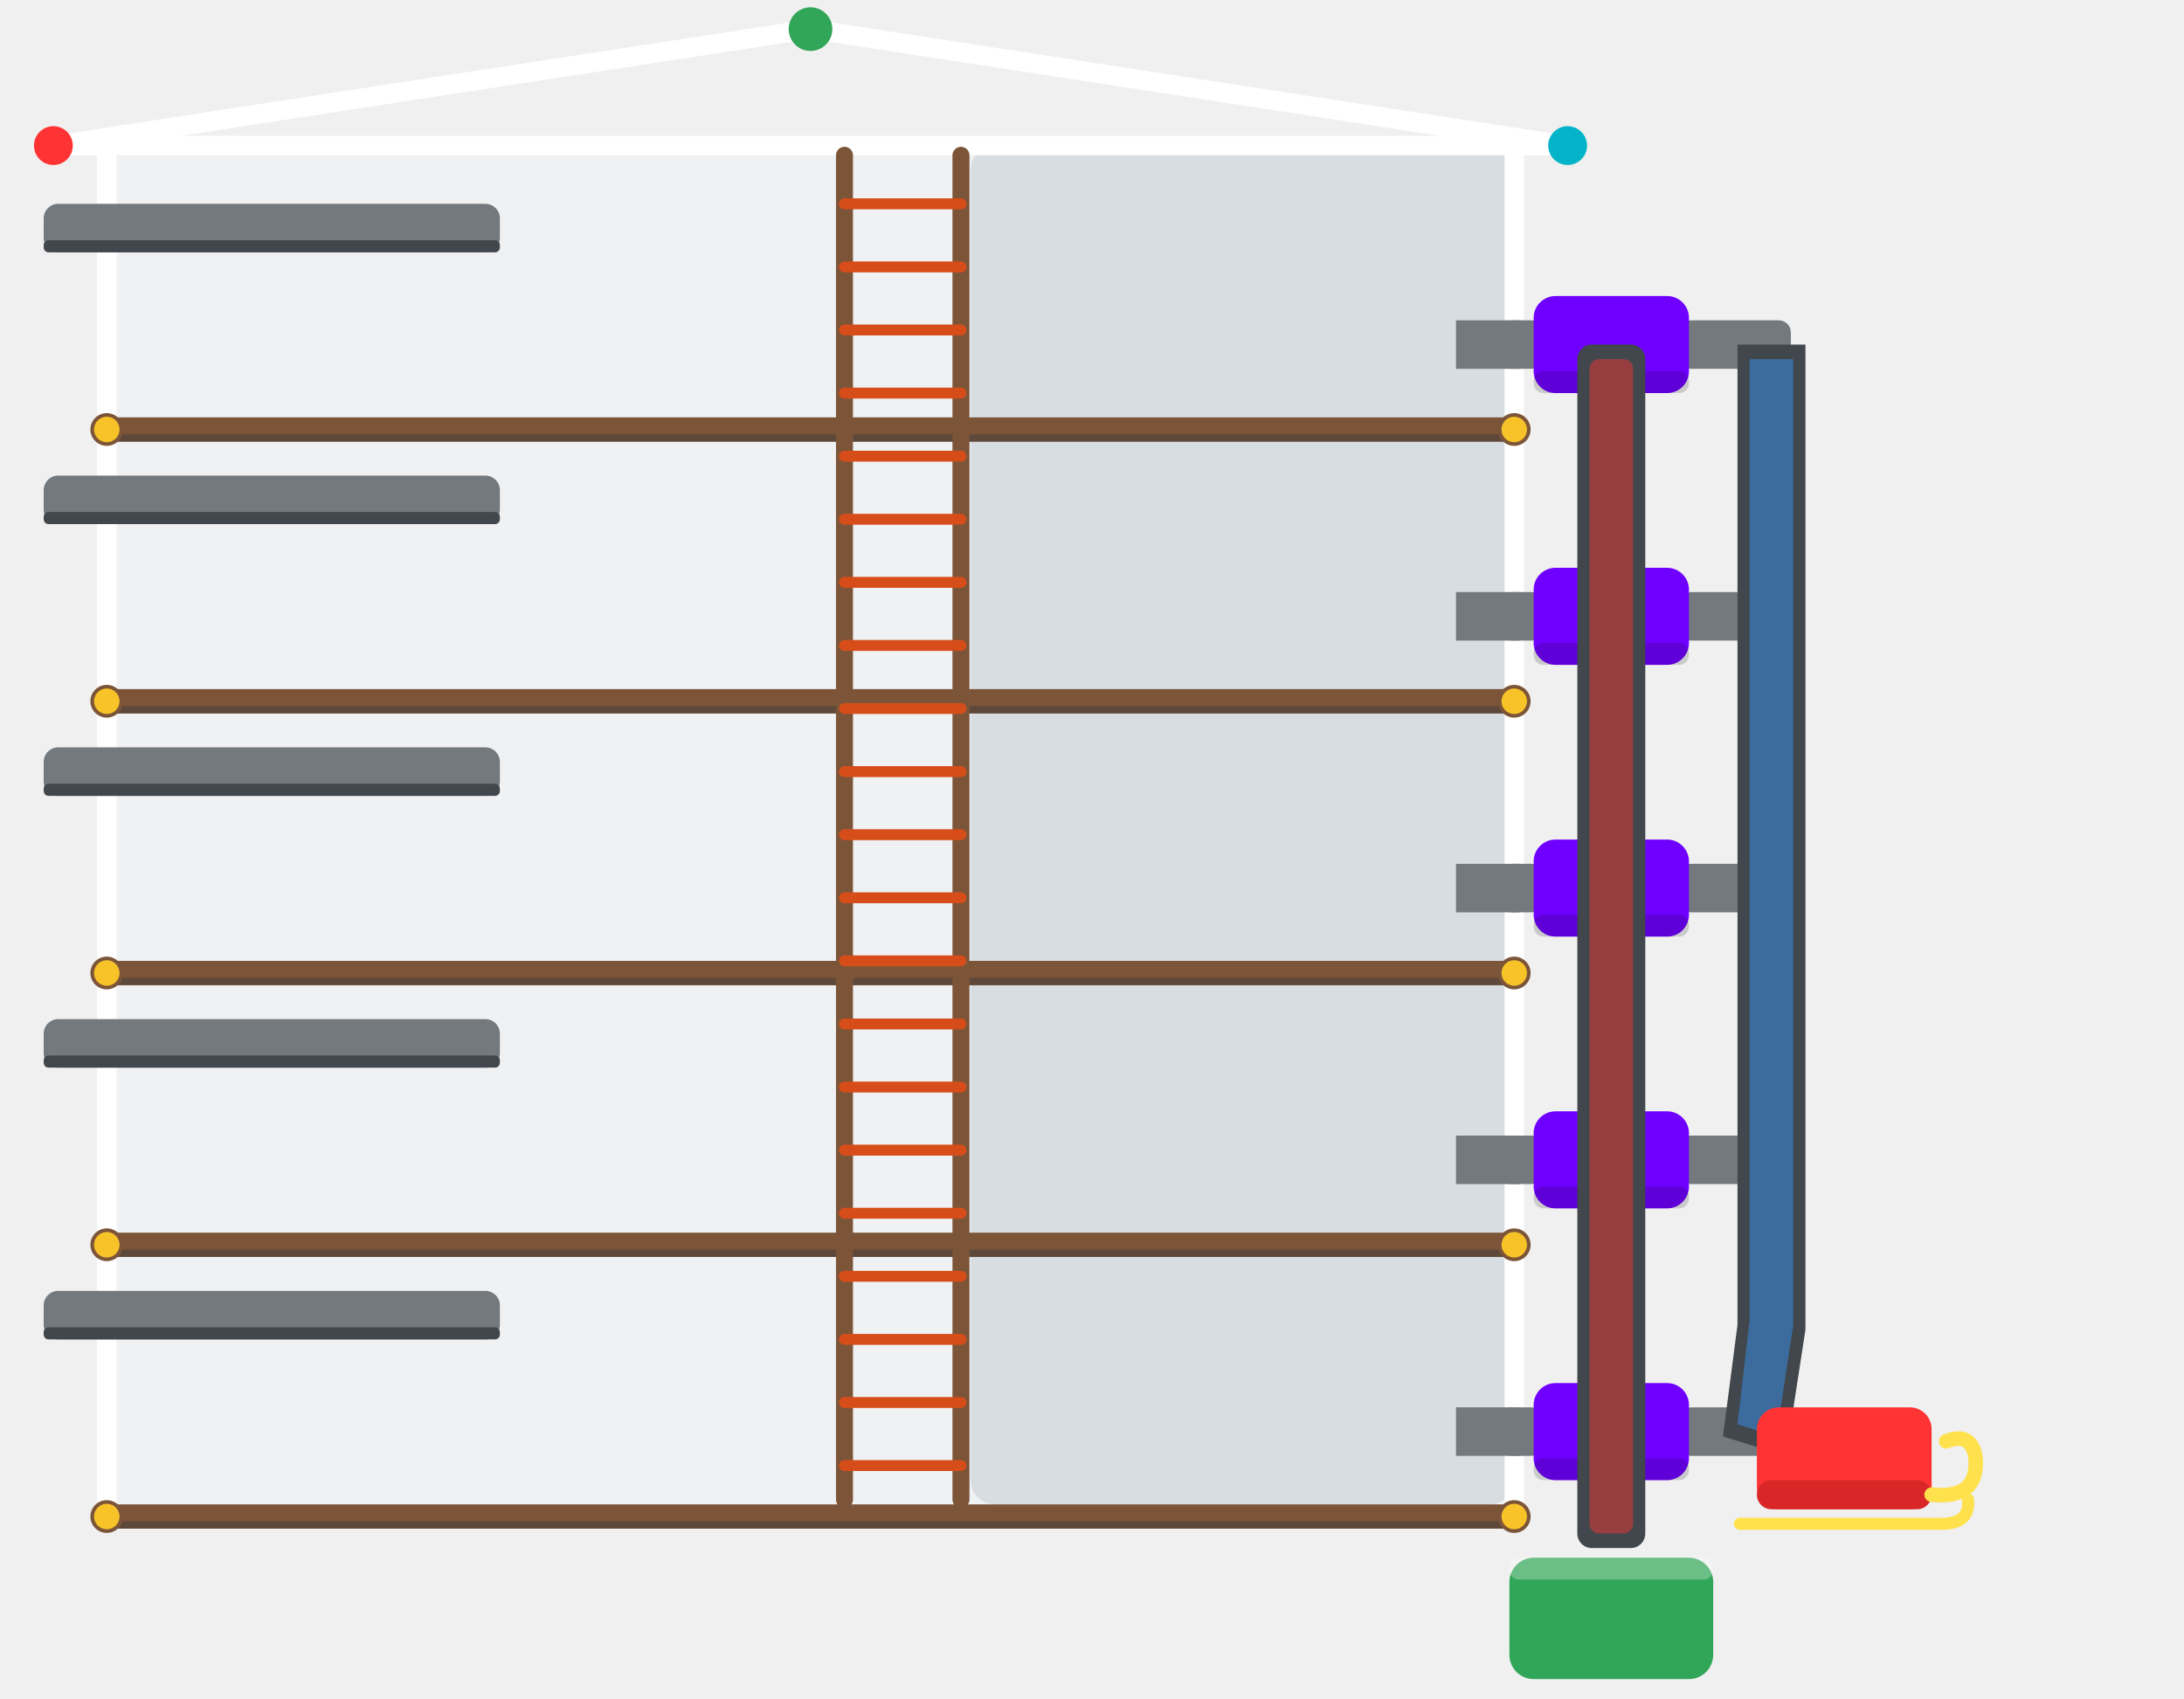
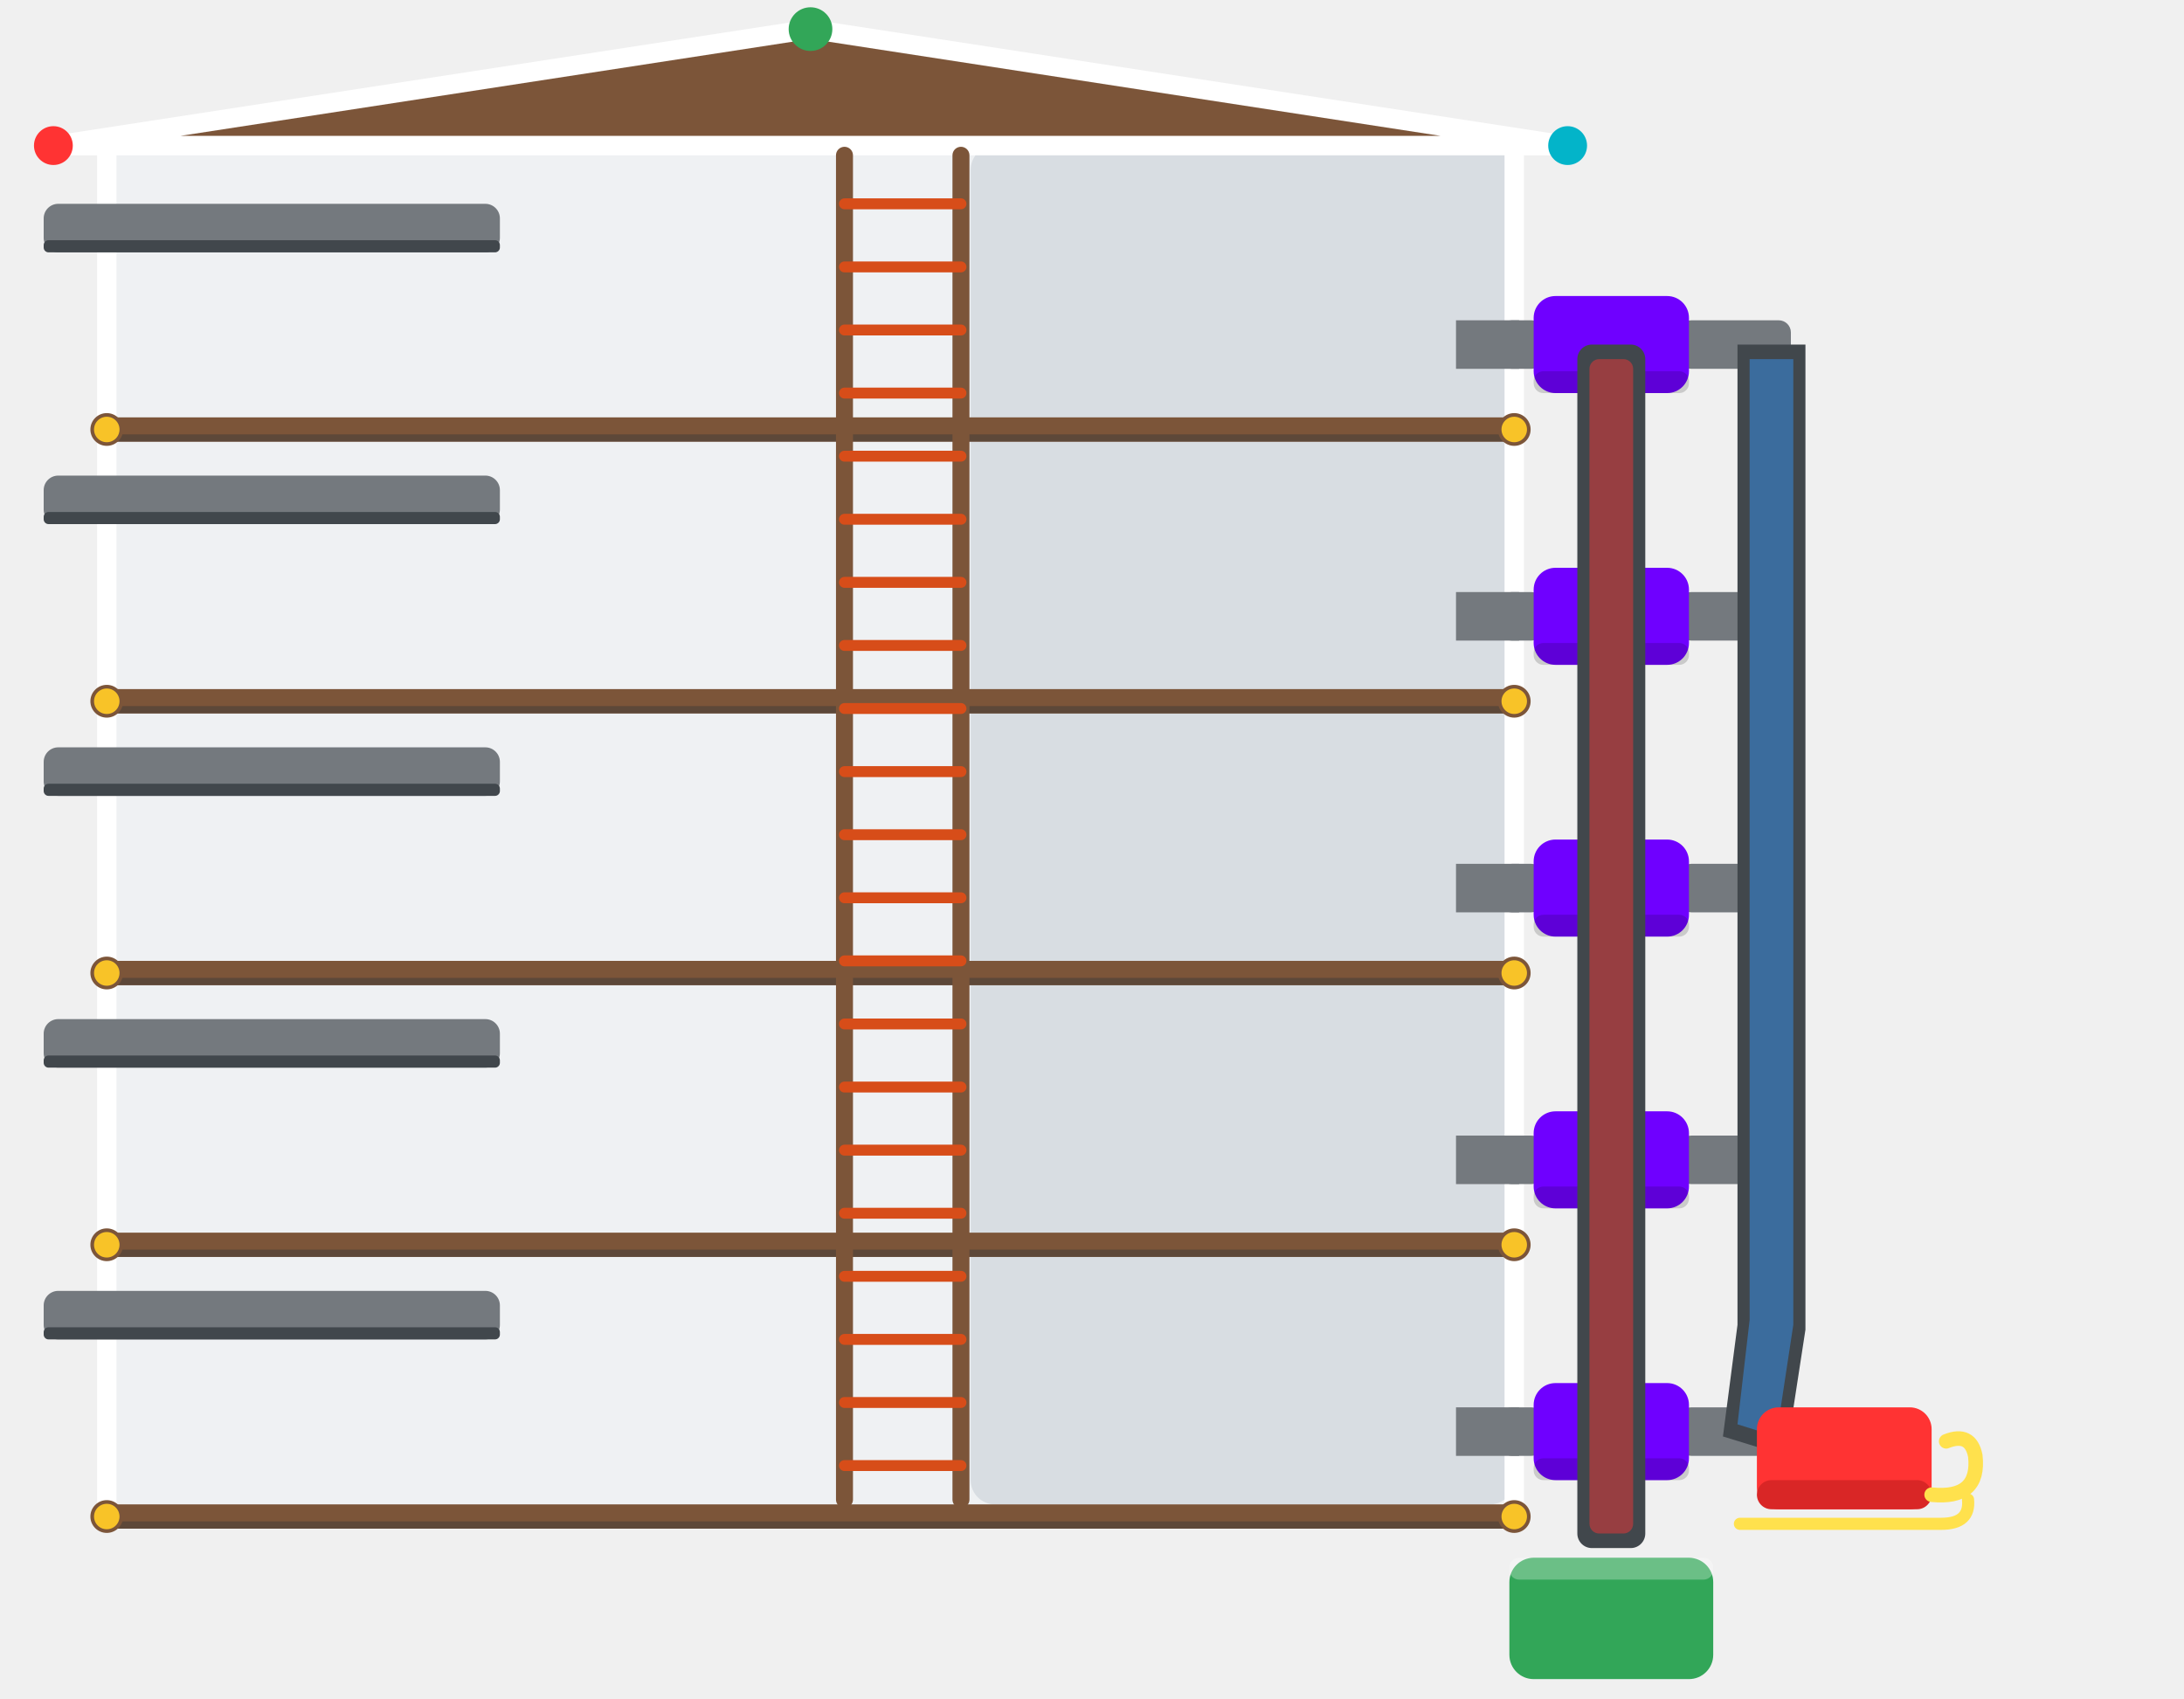
<svg xmlns="http://www.w3.org/2000/svg" width="900" height="700" viewBox="0 0 900 700">
  <g id="03-Workshop-Wall">
    <rect x="44" y="60" width="580" height="560" rx="10" fill="#EFF1F3" />
    <rect x="400" y="60" width="224" height="560" rx="10" fill="#D8DDE2" />
  </g>
  <g id="04-Roof-And-Frame" fill="none" stroke="#FFFFFF" stroke-width="8" stroke-linejoin="round" stroke-linecap="round">
-     <polygon points="22,60 334,12 646,60" />
+     <polygon points="22,60 334,12 646,60" fill="#7C5539" />
    <line x1="44" y1="60" x2="44" y2="622" />
    <line x1="624" y1="60" x2="624" y2="622" />
  </g>
  <g id="05-Floor-Slabs">
    <rect x="44" y="620" width="580" height="10" rx="4" fill="#7C5539" />
    <rect x="44" y="627" width="580" height="3" fill="#584539" opacity="0.85" />
    <rect x="44" y="508" width="580" height="10" rx="4" fill="#7C5539" />
    <rect x="44" y="515" width="580" height="3" fill="#584539" opacity="0.85" />
    <rect x="44" y="396" width="580" height="10" rx="4" fill="#7C5539" />
    <rect x="44" y="403" width="580" height="3" fill="#584539" opacity="0.85" />
    <rect x="44" y="284" width="580" height="10" rx="4" fill="#7C5539" />
    <rect x="44" y="291" width="580" height="3" fill="#584539" opacity="0.85" />
    <rect x="44" y="172" width="580" height="10" rx="4" fill="#7C5539" />
    <rect x="44" y="179" width="580" height="3" fill="#584539" opacity="0.85" />
  </g>
  <g id="06-Conveyors">
    <rect x="18" y="532" width="188" height="20" rx="6" fill="#74797E" />
    <rect x="18" y="547" width="188" height="5" rx="2" fill="#41474C" />
    <rect x="18" y="420" width="188" height="20" rx="6" fill="#74797E" />
    <rect x="18" y="435" width="188" height="5" rx="2" fill="#41474C" />
    <rect x="18" y="308" width="188" height="20" rx="6" fill="#74797E" />
    <rect x="18" y="323" width="188" height="5" rx="2" fill="#41474C" />
    <rect x="18" y="196" width="188" height="20" rx="6" fill="#74797E" />
    <rect x="18" y="211" width="188" height="5" rx="2" fill="#41474C" />
    <rect x="18" y="84" width="188" height="20" rx="6" fill="#74797E" />
    <rect x="18" y="99" width="188" height="5" rx="2" fill="#41474C" />
  </g>
  <g id="07-Ladder">
    <line x1="348" y1="64" x2="348" y2="618" stroke="#7C5539" stroke-width="7" stroke-linecap="round" />
    <line x1="396" y1="64" x2="396" y2="618" stroke="#7C5539" stroke-width="7" stroke-linecap="round" />
    <line x1="348" y1="604" x2="396" y2="604" stroke="#D74D19" stroke-width="4.5" stroke-linecap="round" />
    <line x1="348" y1="578" x2="396" y2="578" stroke="#D74D19" stroke-width="4.5" stroke-linecap="round" />
    <line x1="348" y1="552" x2="396" y2="552" stroke="#D74D19" stroke-width="4.5" stroke-linecap="round" />
    <line x1="348" y1="526" x2="396" y2="526" stroke="#D74D19" stroke-width="4.5" stroke-linecap="round" />
    <line x1="348" y1="500" x2="396" y2="500" stroke="#D74D19" stroke-width="4.5" stroke-linecap="round" />
    <line x1="348" y1="474" x2="396" y2="474" stroke="#D74D19" stroke-width="4.5" stroke-linecap="round" />
    <line x1="348" y1="448" x2="396" y2="448" stroke="#D74D19" stroke-width="4.5" stroke-linecap="round" />
    <line x1="348" y1="422" x2="396" y2="422" stroke="#D74D19" stroke-width="4.5" stroke-linecap="round" />
    <line x1="348" y1="396" x2="396" y2="396" stroke="#D74D19" stroke-width="4.5" stroke-linecap="round" />
    <line x1="348" y1="370" x2="396" y2="370" stroke="#D74D19" stroke-width="4.5" stroke-linecap="round" />
    <line x1="348" y1="344" x2="396" y2="344" stroke="#D74D19" stroke-width="4.5" stroke-linecap="round" />
    <line x1="348" y1="318" x2="396" y2="318" stroke="#D74D19" stroke-width="4.5" stroke-linecap="round" />
    <line x1="348" y1="292" x2="396" y2="292" stroke="#D74D19" stroke-width="4.5" stroke-linecap="round" />
    <line x1="348" y1="266" x2="396" y2="266" stroke="#D74D19" stroke-width="4.5" stroke-linecap="round" />
    <line x1="348" y1="240" x2="396" y2="240" stroke="#D74D19" stroke-width="4.5" stroke-linecap="round" />
    <line x1="348" y1="214" x2="396" y2="214" stroke="#D74D19" stroke-width="4.5" stroke-linecap="round" />
    <line x1="348" y1="188" x2="396" y2="188" stroke="#D74D19" stroke-width="4.5" stroke-linecap="round" />
    <line x1="348" y1="162" x2="396" y2="162" stroke="#D74D19" stroke-width="4.5" stroke-linecap="round" />
    <line x1="348" y1="136" x2="396" y2="136" stroke="#D74D19" stroke-width="4.5" stroke-linecap="round" />
    <line x1="348" y1="110" x2="396" y2="110" stroke="#D74D19" stroke-width="4.5" stroke-linecap="round" />
    <line x1="348" y1="84" x2="396" y2="84" stroke="#D74D19" stroke-width="4.5" stroke-linecap="round" />
  </g>
  <g id="08-Chute-Panels">
    <rect x="600" y="580" width="26" height="20" fill="#74797E" />
    <rect x="600" y="468" width="26" height="20" fill="#74797E" />
    <rect x="600" y="356" width="26" height="20" fill="#74797E" />
    <rect x="600" y="244" width="26" height="20" fill="#74797E" />
    <rect x="600" y="132" width="26" height="20" fill="#74797E" />
  </g>
  <g id="09-Wrap-Machines">
    <rect x="618" y="580" width="18" height="20" rx="5" fill="#74797E" />
    <rect x="692" y="580" width="46" height="20" rx="5" fill="#74797E" />
    <rect x="632" y="570" width="64" height="40" rx="9" fill="#6F00FF" />
    <rect x="632" y="601" width="64" height="9" rx="4" fill="#000000" opacity="0.16" />
    <rect x="618" y="468" width="18" height="20" rx="5" fill="#74797E" />
    <rect x="692" y="468" width="46" height="20" rx="5" fill="#74797E" />
    <rect x="632" y="458" width="64" height="40" rx="9" fill="#6F00FF" />
    <rect x="632" y="489" width="64" height="9" rx="4" fill="#000000" opacity="0.16" />
    <rect x="618" y="356" width="18" height="20" rx="5" fill="#74797E" />
    <rect x="692" y="356" width="46" height="20" rx="5" fill="#74797E" />
    <rect x="632" y="346" width="64" height="40" rx="9" fill="#6F00FF" />
    <rect x="632" y="377" width="64" height="9" rx="4" fill="#000000" opacity="0.16" />
    <rect x="618" y="244" width="18" height="20" rx="5" fill="#74797E" />
    <rect x="692" y="244" width="46" height="20" rx="5" fill="#74797E" />
    <rect x="632" y="234" width="64" height="40" rx="9" fill="#6F00FF" />
    <rect x="632" y="265" width="64" height="9" rx="4" fill="#000000" opacity="0.16" />
    <rect x="618" y="132" width="18" height="20" rx="5" fill="#74797E" />
    <rect x="692" y="132" width="46" height="20" rx="5" fill="#74797E" />
    <rect x="632" y="122" width="64" height="40" rx="9" fill="#6F00FF" />
    <rect x="632" y="153" width="64" height="9" rx="4" fill="#000000" opacity="0.16" />
  </g>
  <g id="10-Delivery-Pipes">
    <rect x="650" y="142" width="28" height="496" rx="6" fill="#41474C" />
    <rect x="655" y="148" width="18" height="484" rx="4" fill="#FF3333" opacity="0.45" />
    <path d="M716 142 L744 142 L744 548 L736 600 L710 592 L716 546 Z" fill="#41474C" />
    <path d="M721 148 L739 148 L739 546 L732 592 L716 587 L721 544 Z" fill="#3399FF" opacity="0.45" />
  </g>
  <g id="11-Recycler-Bin">
    <rect x="622" y="642" width="84" height="50" rx="10" fill="#32A658" />
    <rect x="622" y="642" width="84" height="9" rx="4" fill="#FFFFFF" opacity="0.28" />
  </g>
  <g id="12-Sleigh">
    <rect x="724" y="580" width="72" height="42" rx="9" fill="#FF3333" />
    <rect x="724" y="610" width="72" height="12" rx="6" fill="#D92626" />
    <path d="M796 616 Q816 618 814 600 Q812 590 802 594" fill="none" stroke="#FFE14D" stroke-width="6" stroke-linecap="round" />
    <path d="M717 628 L800 628 Q812 628 811 618" fill="none" stroke="#FFE14D" stroke-width="5" stroke-linecap="round" />
  </g>
  <g id="13-Rivets">
    <circle cx="334" cy="12" r="9" fill="#32A658" />
    <circle cx="22" cy="60" r="8" fill="#FF3333" />
    <circle cx="646" cy="60" r="8" fill="#03B4C9" />
    <circle cx="44" cy="625" r="6" fill="#F8C328" stroke="#7C5539" stroke-width="1.5" />
    <circle cx="624" cy="625" r="6" fill="#F8C328" stroke="#7C5539" stroke-width="1.5" />
    <circle cx="44" cy="513" r="6" fill="#F8C328" stroke="#7C5539" stroke-width="1.5" />
    <circle cx="624" cy="513" r="6" fill="#F8C328" stroke="#7C5539" stroke-width="1.5" />
    <circle cx="44" cy="401" r="6" fill="#F8C328" stroke="#7C5539" stroke-width="1.5" />
    <circle cx="624" cy="401" r="6" fill="#F8C328" stroke="#7C5539" stroke-width="1.5" />
    <circle cx="44" cy="289" r="6" fill="#F8C328" stroke="#7C5539" stroke-width="1.5" />
    <circle cx="624" cy="289" r="6" fill="#F8C328" stroke="#7C5539" stroke-width="1.5" />
    <circle cx="44" cy="177" r="6" fill="#F8C328" stroke="#7C5539" stroke-width="1.5" />
    <circle cx="624" cy="177" r="6" fill="#F8C328" stroke="#7C5539" stroke-width="1.5" />
  </g>
</svg>
